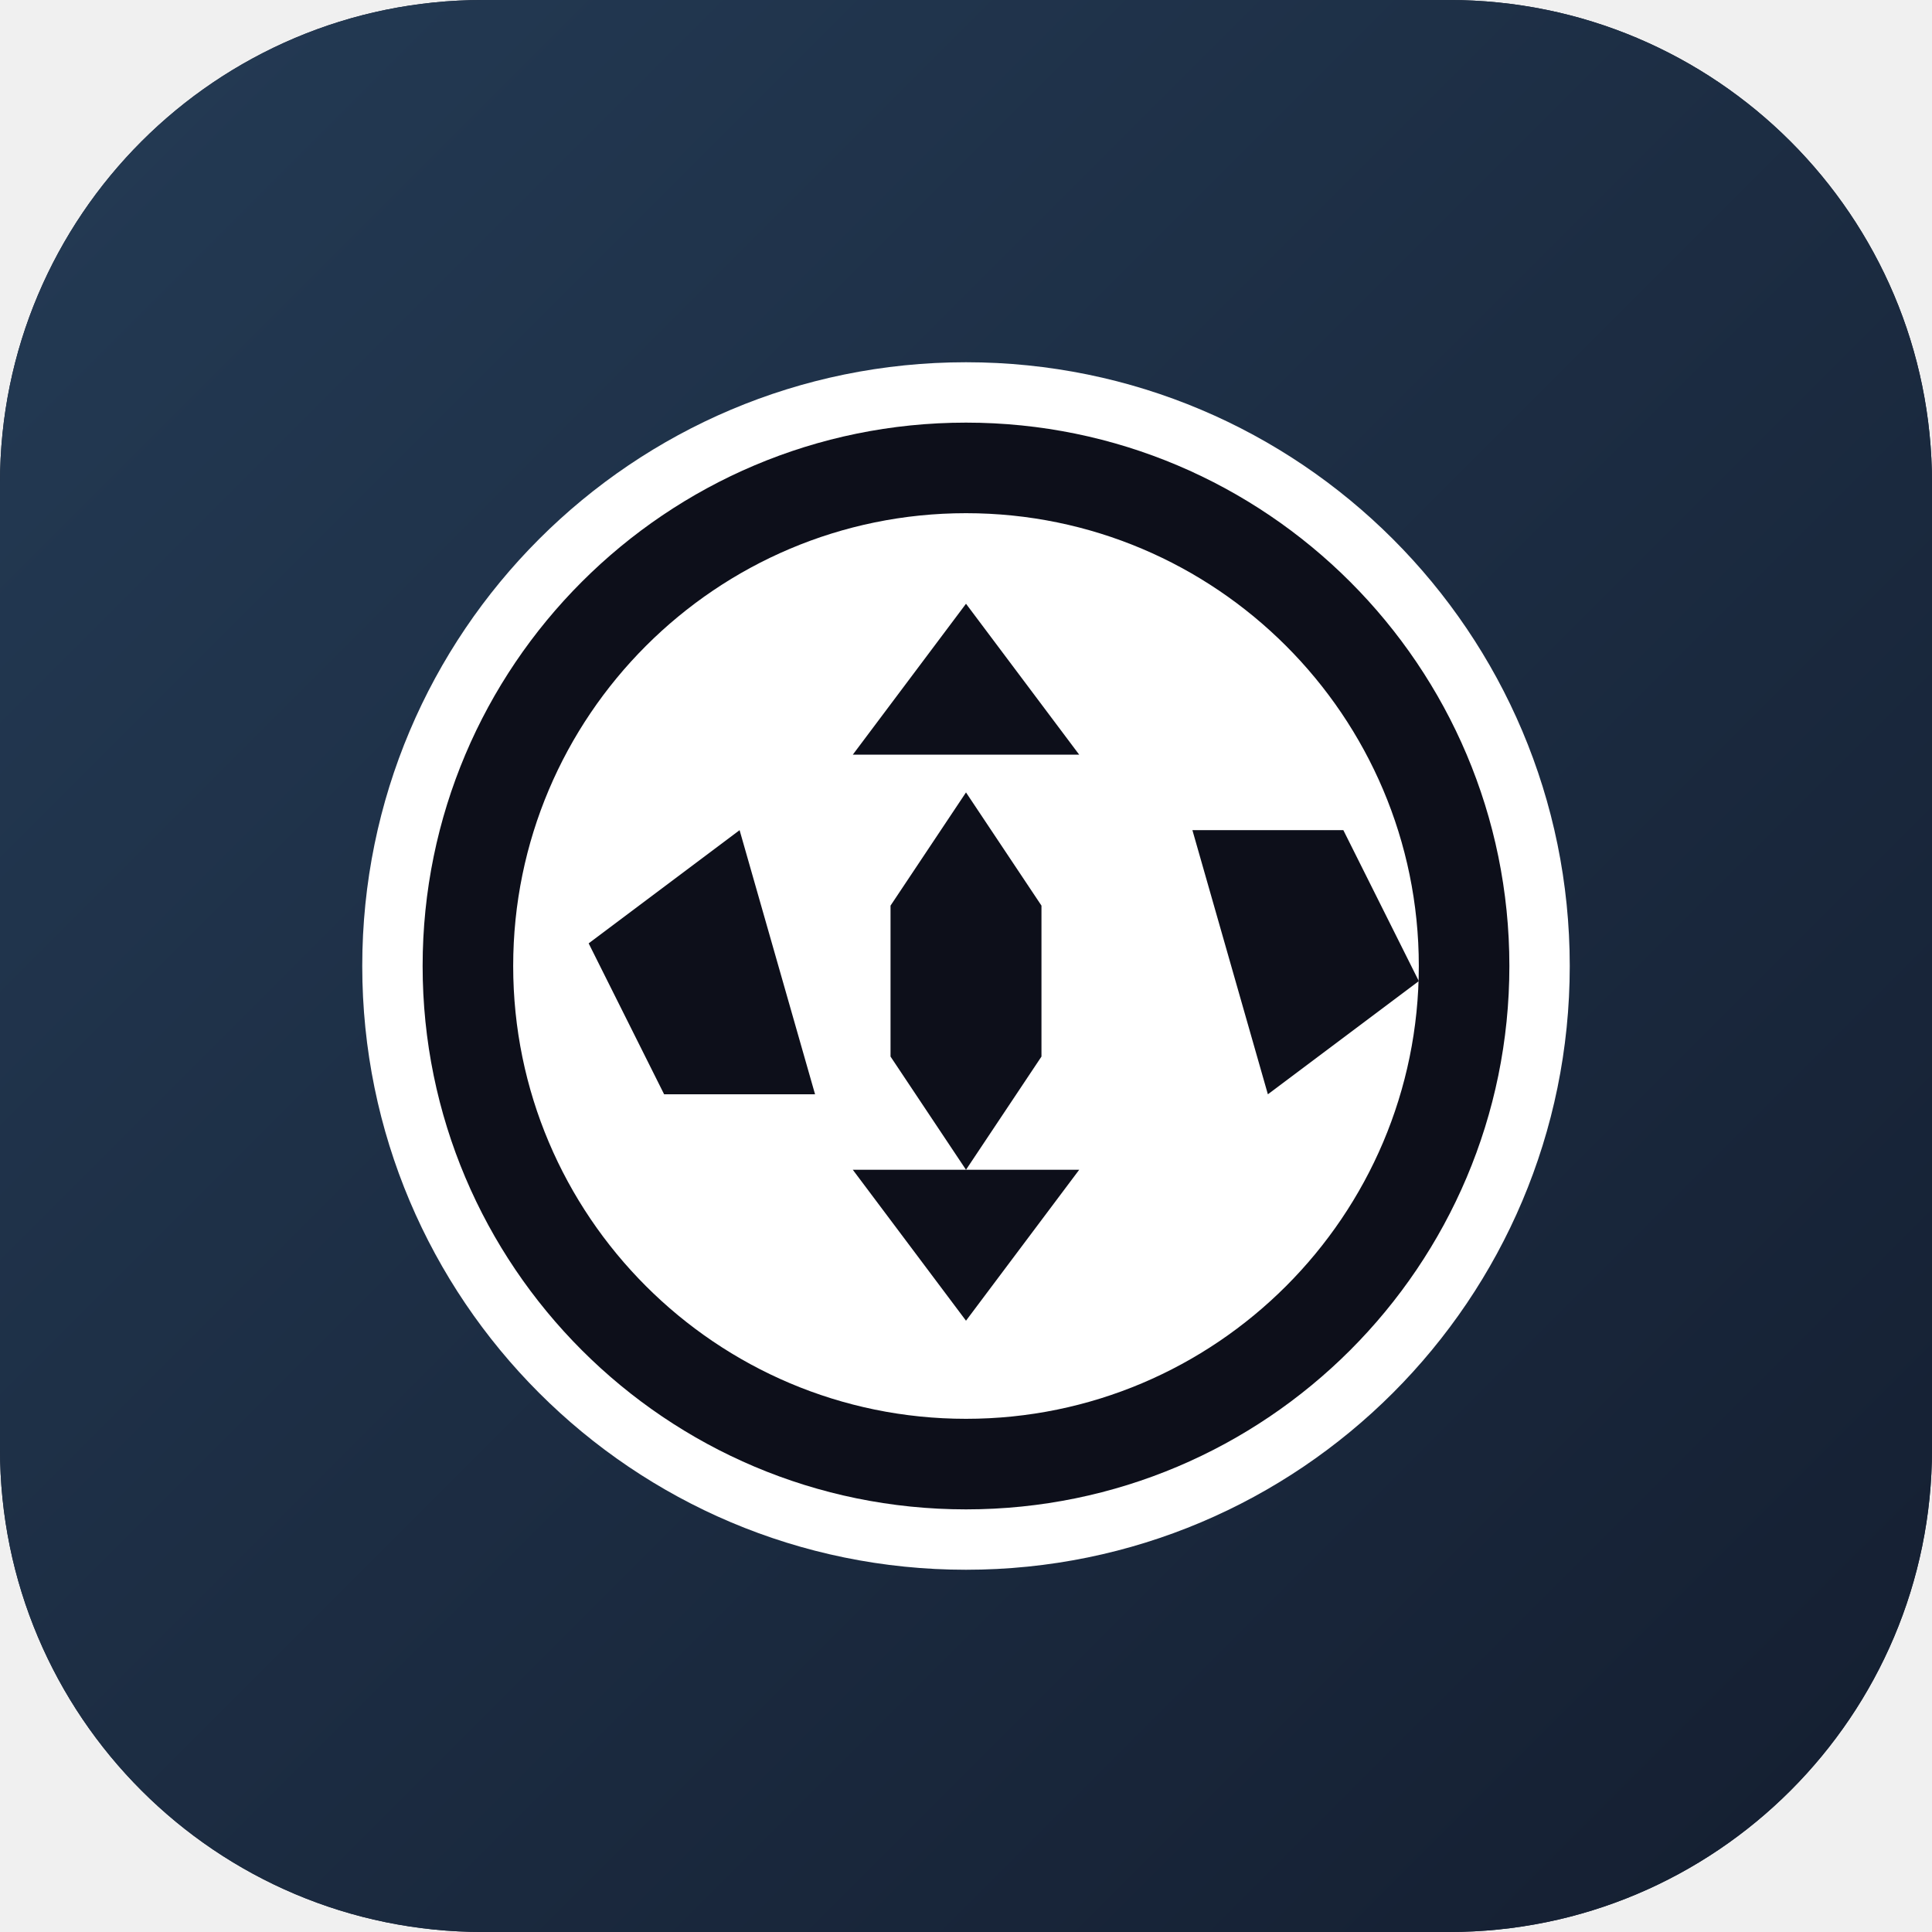
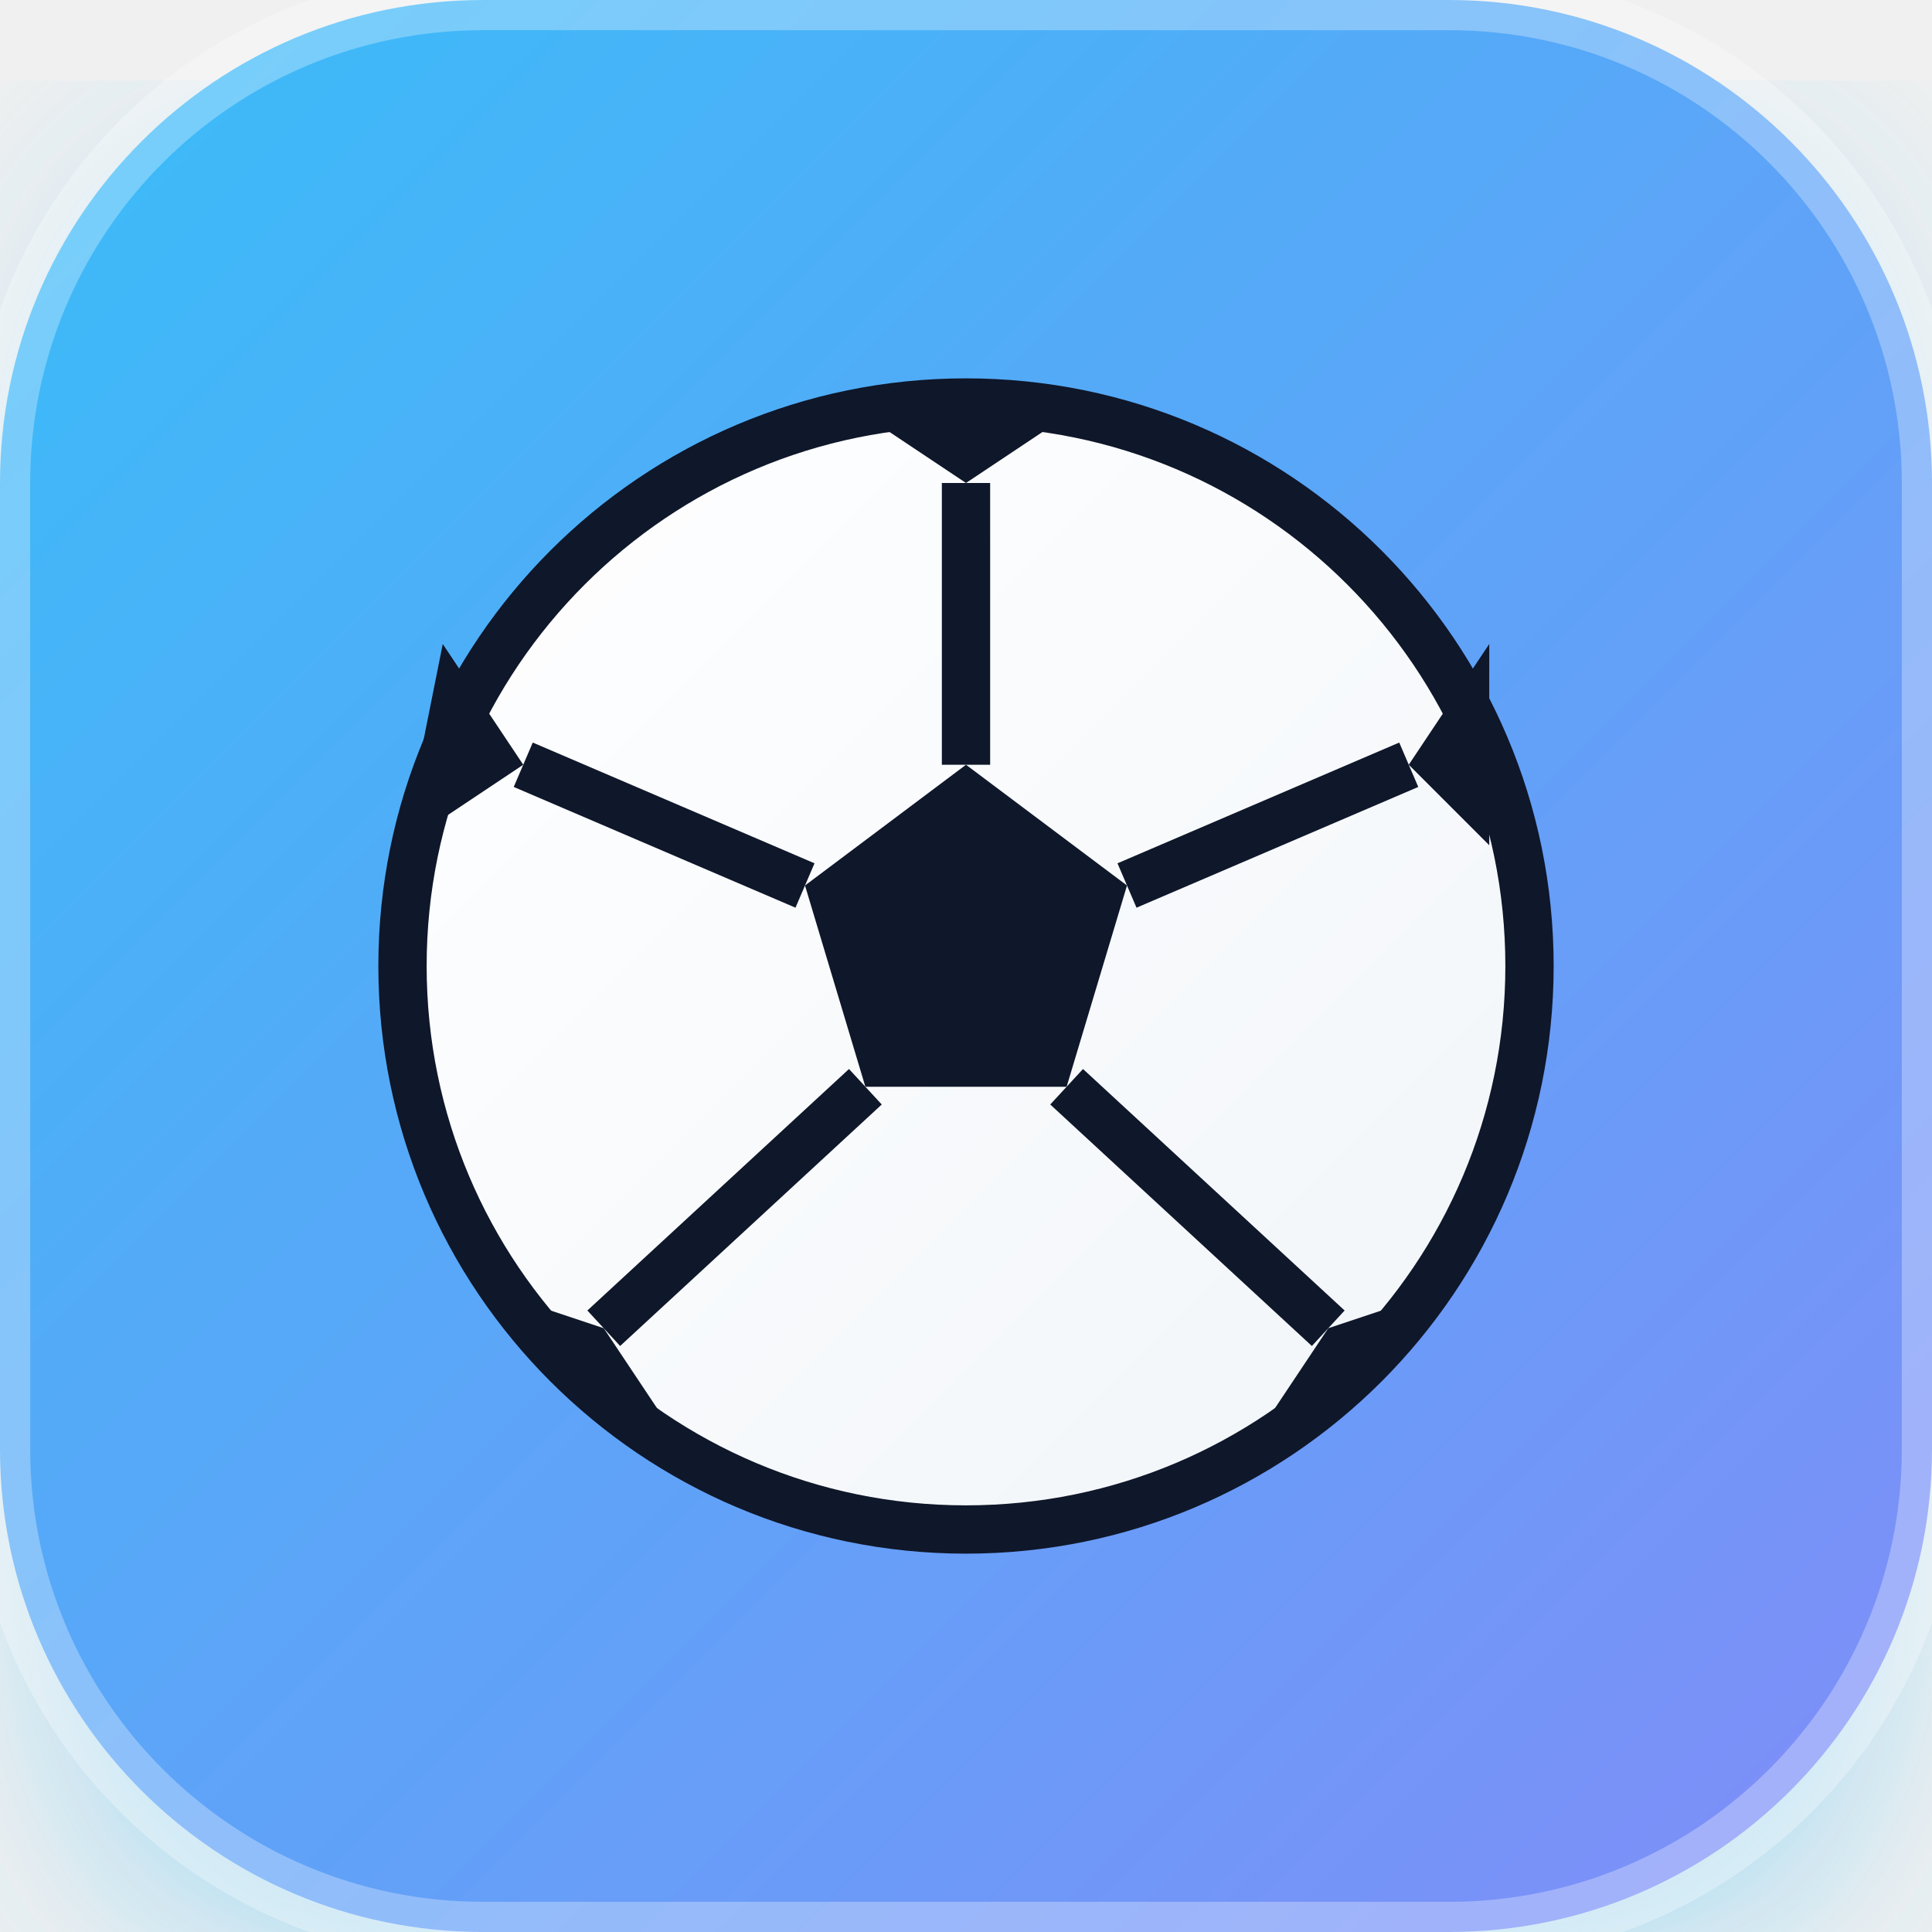
- <svg xmlns="http://www.w3.org/2000/svg" viewBox="0 0 512 512">
-   <rect width="512" height="512" rx="128" fill="#141E30" />
-   <rect width="512" height="512" rx="128" fill="url(#grad)" />
-   <circle cx="256" cy="256" r="160" fill="#FFFFFF" />
-   <path d="M256 112c-79.5 0-144 64.5-144 144s64.5 144 144 144 144-64.5 144-144-64.5-144-144-144zm0 264c-66.2 0-120-53.8-120-120s53.8-120 120-120 120 53.8 120 120-53.8 120-120 120z" fill="#0d0f1a" />
-   <path d="M256 160l-30 40h60zM196 220l-40 30 20 40h40zM316 220h40l20 40-40 30zM226 310l30 40 30-40h-60zM256 210l-20 30v40l20 30 20-30v-40z" fill="#0d0f1a" />
+ <svg xmlns="http://www.w3.org/2000/svg" viewBox="0 0 48 48" fill="none">
  <defs>
-     <linearGradient id="grad" x1="0%" y1="0%" x2="100%" y2="100%">
-       <stop offset="0%" stop-color="#243B55" />
-       <stop offset="100%" stop-color="#141E30" />
+     <linearGradient id="fbGrad" x1="0%" y1="0%" x2="100%" y2="100%">
+       <stop offset="0%" stop-color="#38bdf8" />
+       <stop offset="100%" stop-color="#818cf8" />
    </linearGradient>
+     <linearGradient id="ballGrad" x1="0%" y1="0%" x2="100%" y2="100%">
+       <stop offset="0%" stop-color="#ffffff" />
+       <stop offset="100%" stop-color="#f1f5f9" />
+     </linearGradient>
+     <filter id="fbGlow" x="-20%" y="-20%" width="140%" height="140%">
+       <feDropShadow dx="0" dy="2" stdDeviation="3" flood-color="#38bdf8" flood-opacity="0.4" />
+     </filter>
  </defs>
+   <rect width="48" height="48" rx="12" fill="url(#fbGrad)" filter="url(#fbGlow)" />
+   <rect width="48" height="48" rx="12" stroke="rgba(255,255,255,0.3)" stroke-width="1.5" fill="none" />
+   <g transform="translate(8, 8)">
+     <circle cx="16" cy="16" r="14" fill="url(#ballGrad)" stroke="#0f172a" stroke-width="1.2" />
+     <polygon points="16,11 20,14 18.5,19 13.5,19 12,14" fill="#0f172a" />
+     <line x1="16" y1="11" x2="16" y2="4" stroke="#0f172a" stroke-width="1.2" />
+     <line x1="20" y1="14" x2="27" y2="11" stroke="#0f172a" stroke-width="1.2" />
+     <line x1="18.5" y1="19" x2="25" y2="25" stroke="#0f172a" stroke-width="1.2" />
+     <line x1="13.5" y1="19" x2="7" y2="25" stroke="#0f172a" stroke-width="1.2" />
+     <line x1="12" y1="14" x2="5" y2="11" stroke="#0f172a" stroke-width="1.2" />
+     <polygon points="16,4 13,2 19,2" fill="#0f172a" />
+     <polygon points="27,11 29,13 29,8" fill="#0f172a" />
+     <polygon points="25,25 28,24 23,28" fill="#0f172a" />
+     <polygon points="7,25 9,28 4,24" fill="#0f172a" />
+     <polygon points="5,11 3,8 2,13" fill="#0f172a" />
+   </g>
</svg>
